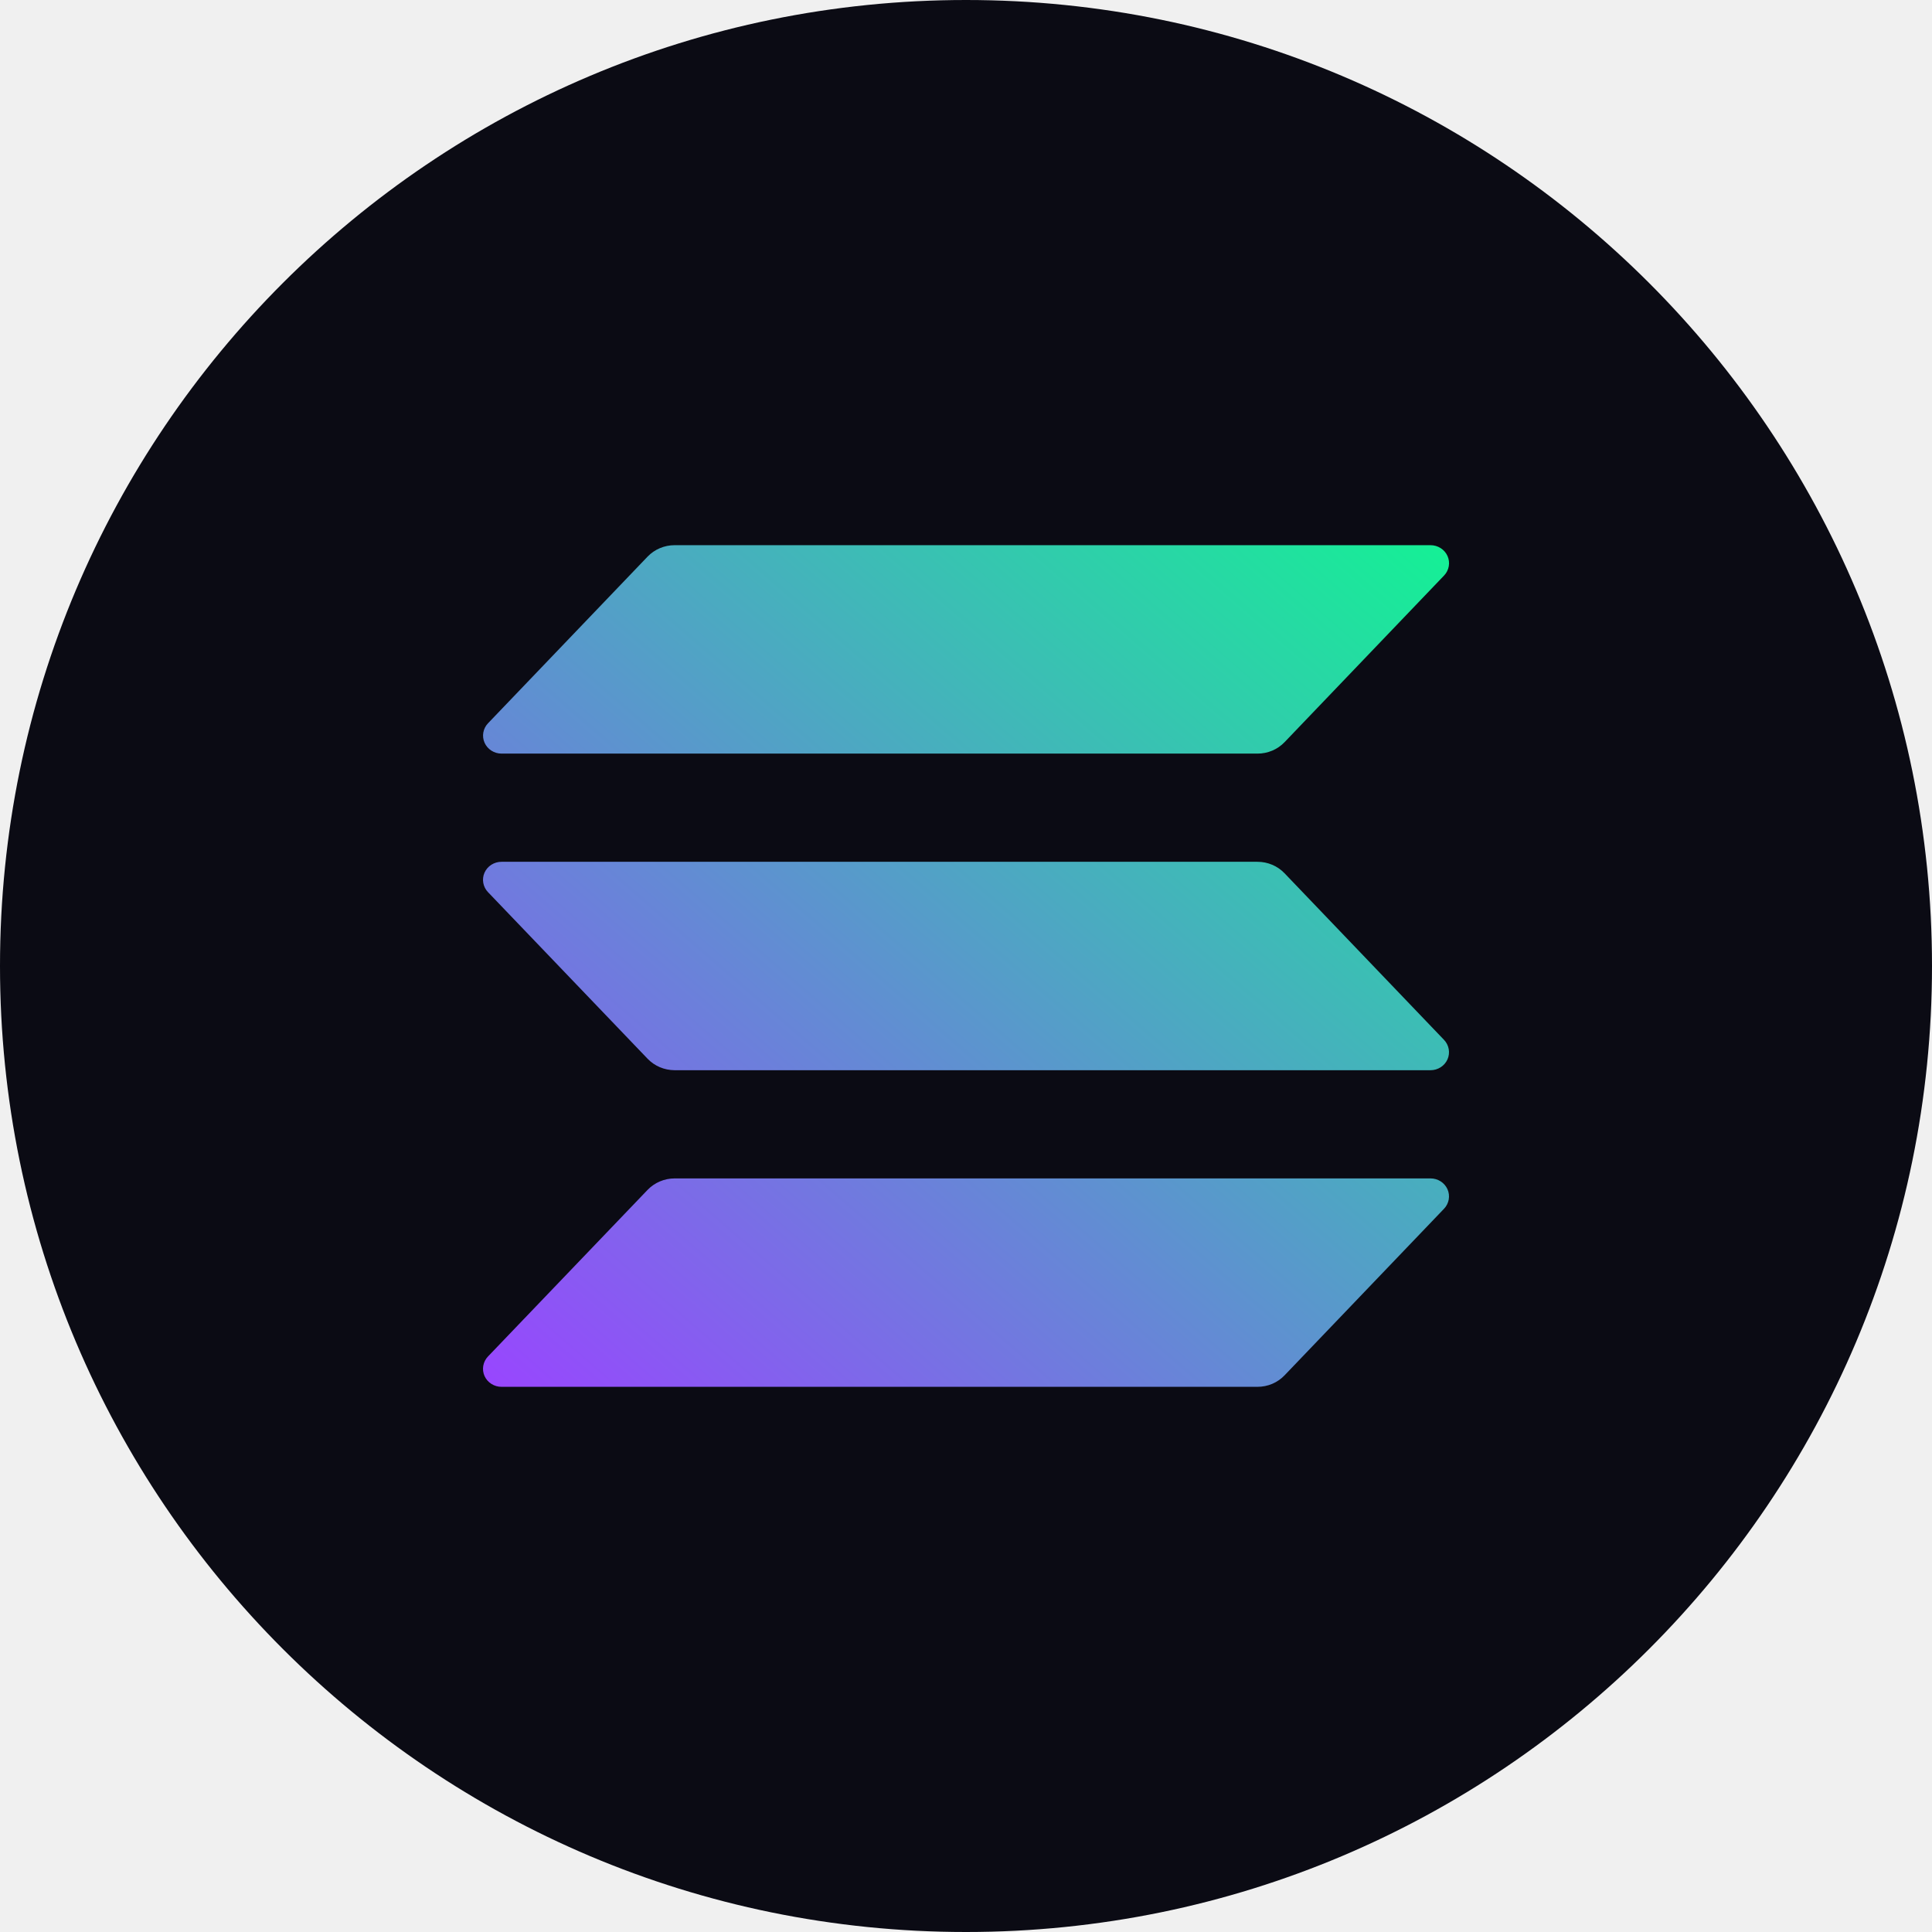
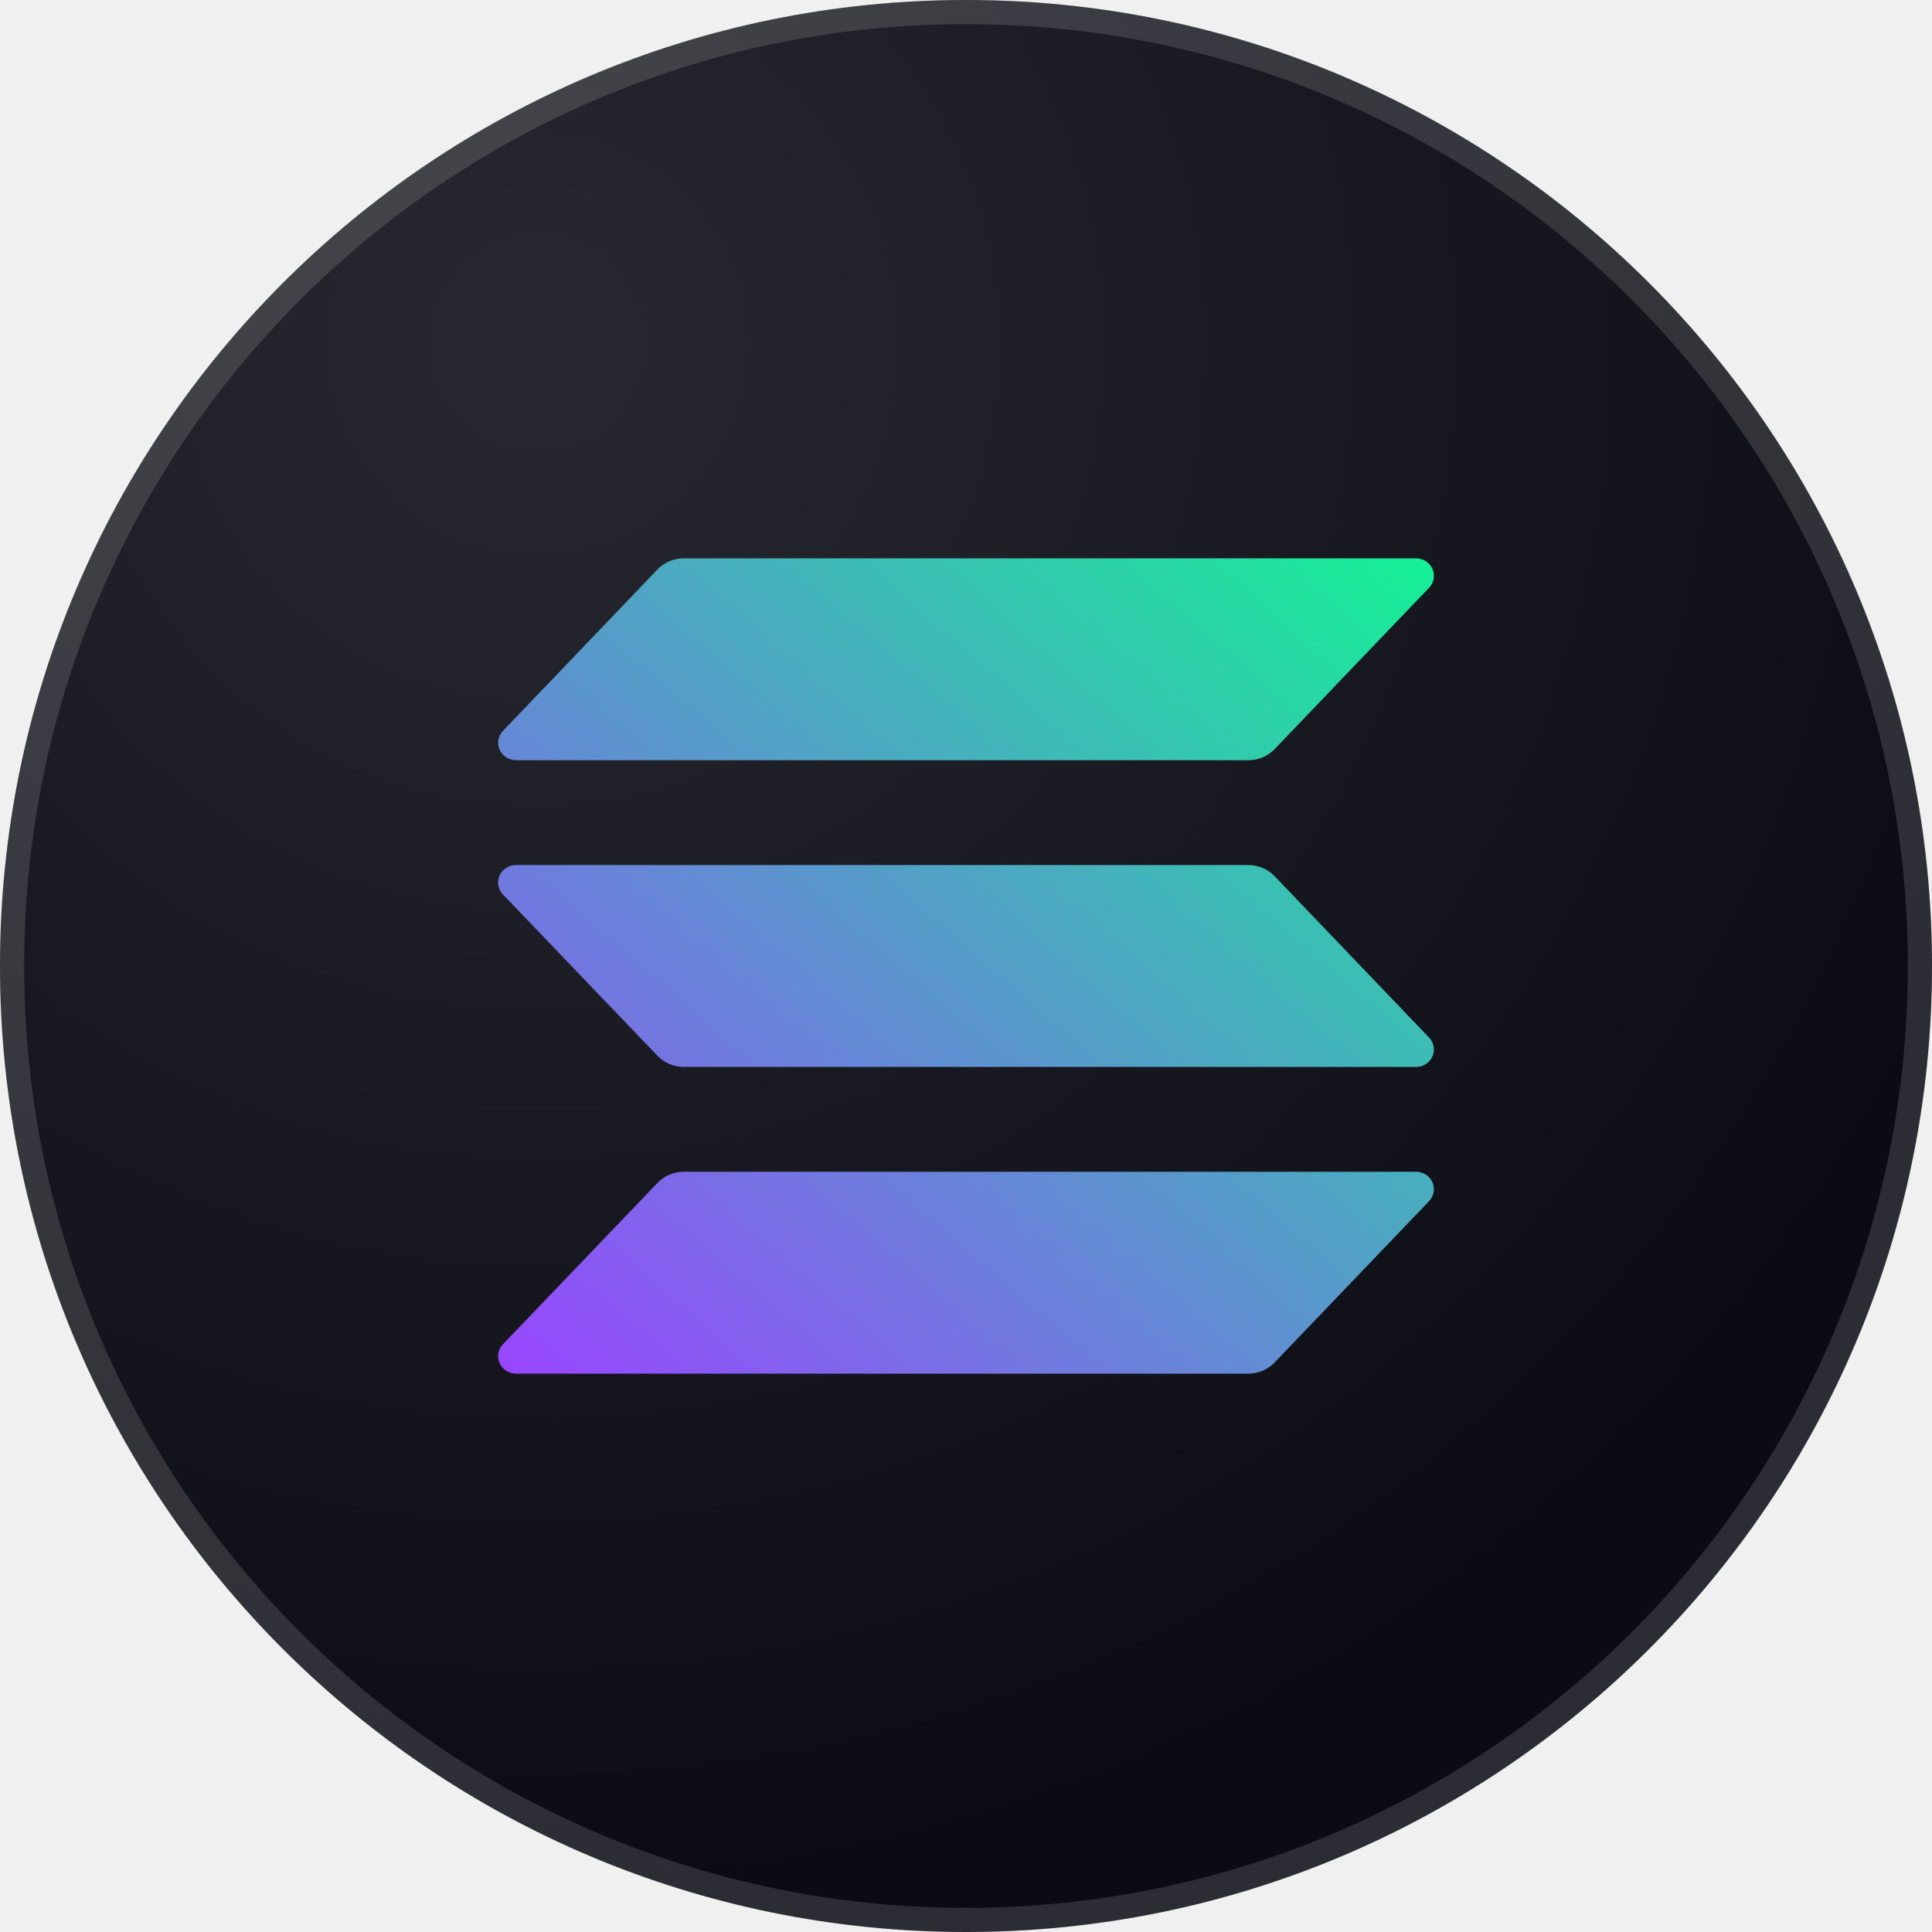
<svg xmlns="http://www.w3.org/2000/svg" viewBox="0 0 128 128" width="128" height="128">
  <defs>
    <linearGradient id="s" x1="0" y1="1" x2="1" y2="0">
      <stop offset="0" stop-color="#9945FF" />
      <stop offset="1" stop-color="#14F195" />
    </linearGradient>
+     <radialGradient id="lt" cx=".28" cy=".18" r=".8">
+       <stop offset="0" stop-color="#fff" stop-opacity=".12" />
+       <stop offset="1" stop-color="#fff" stop-opacity="0" />
+     </radialGradient>
  </defs>
  <circle cx="64" cy="64" r="64" fill="#0B0B14" />
-   <path fill="url(#s)" transform="translate(32.0 32.0) scale(2.6667)" d="m23.876 18.031-3.962 4.139a.92.92 0 0 1-.306.211.941.941 0 0 1-.367.074H.46a.469.469 0 0 1-.252-.073.451.451 0 0 1-.17-.196.438.438 0 0 1-.031-.255.444.444 0 0 1 .117-.23l3.965-4.139a.92.92 0 0 1 .305-.21.941.941 0 0 1 .366-.075H23.54a.469.469 0 0 1 .252.073.453.453 0 0 1 .17.196.438.438 0 0 1 .031.255.444.444 0 0 1-.117.23zm-3.962-8.335a.92.92 0 0 0-.306-.211.941.941 0 0 0-.367-.074H.46a.469.469 0 0 0-.252.073.451.451 0 0 0-.17.196.438.438 0 0 0-.031.255.444.444 0 0 0 .117.23l3.965 4.139a.92.92 0 0 0 .305.21c.115.049.24.074.366.075H23.54a.469.469 0 0 0 .252-.073.453.453 0 0 0 .17-.196.438.438 0 0 0 .031-.255.444.444 0 0 0-.117-.23zM.46 6.723h18.782a.941.941 0 0 0 .367-.074.92.92 0 0 0 .306-.211l3.962-4.139a.444.444 0 0 0 .117-.23.438.438 0 0 0-.031-.255.453.453 0 0 0-.17-.196.469.469 0 0 0-.252-.073H4.76a.941.941 0 0 0-.366.074.92.92 0 0 0-.305.21L.125 5.969a.444.444 0 0 0-.117.23.438.438 0 0 0 .031.254.451.451 0 0 0 .169.196.469.469 0 0 0 .252.074z" />
+   <circle cx="64" cy="64" r="64" fill="url(#lt)" />
+   <path fill="url(#s)" transform="translate(33.0 33.0) scale(2.5833)" d="m23.876 18.031-3.962 4.139a.92.92 0 0 1-.306.211.941.941 0 0 1-.367.074H.46a.469.469 0 0 1-.252-.073.451.451 0 0 1-.17-.196.438.438 0 0 1-.031-.255.444.444 0 0 1 .117-.23l3.965-4.139a.92.92 0 0 1 .305-.21.941.941 0 0 1 .366-.075H23.54a.469.469 0 0 1 .252.073.453.453 0 0 1 .17.196.438.438 0 0 1 .031.255.444.444 0 0 1-.117.23zm-3.962-8.335a.92.92 0 0 0-.306-.211.941.941 0 0 0-.367-.074H.46a.469.469 0 0 0-.252.073.451.451 0 0 0-.17.196.438.438 0 0 0-.031.255.444.444 0 0 0 .117.23l3.965 4.139a.92.92 0 0 0 .305.21c.115.049.24.074.366.075H23.54a.469.469 0 0 0 .252-.073.453.453 0 0 0 .17-.196.438.438 0 0 0 .031-.255.444.444 0 0 0-.117-.23zM.46 6.723h18.782a.941.941 0 0 0 .367-.074.92.92 0 0 0 .306-.211l3.962-4.139a.444.444 0 0 0 .117-.23.438.438 0 0 0-.031-.255.453.453 0 0 0-.17-.196.469.469 0 0 0-.252-.073H4.76a.941.941 0 0 0-.366.074.92.92 0 0 0-.305.21L.125 5.969a.444.444 0 0 0-.117.23.438.438 0 0 0 .031.254.451.451 0 0 0 .169.196.469.469 0 0 0 .252.074z" />
+   <circle cx="64" cy="64" r="63.2" fill="none" stroke="#fff" stroke-opacity=".14" stroke-width="1.6" />
</svg>
